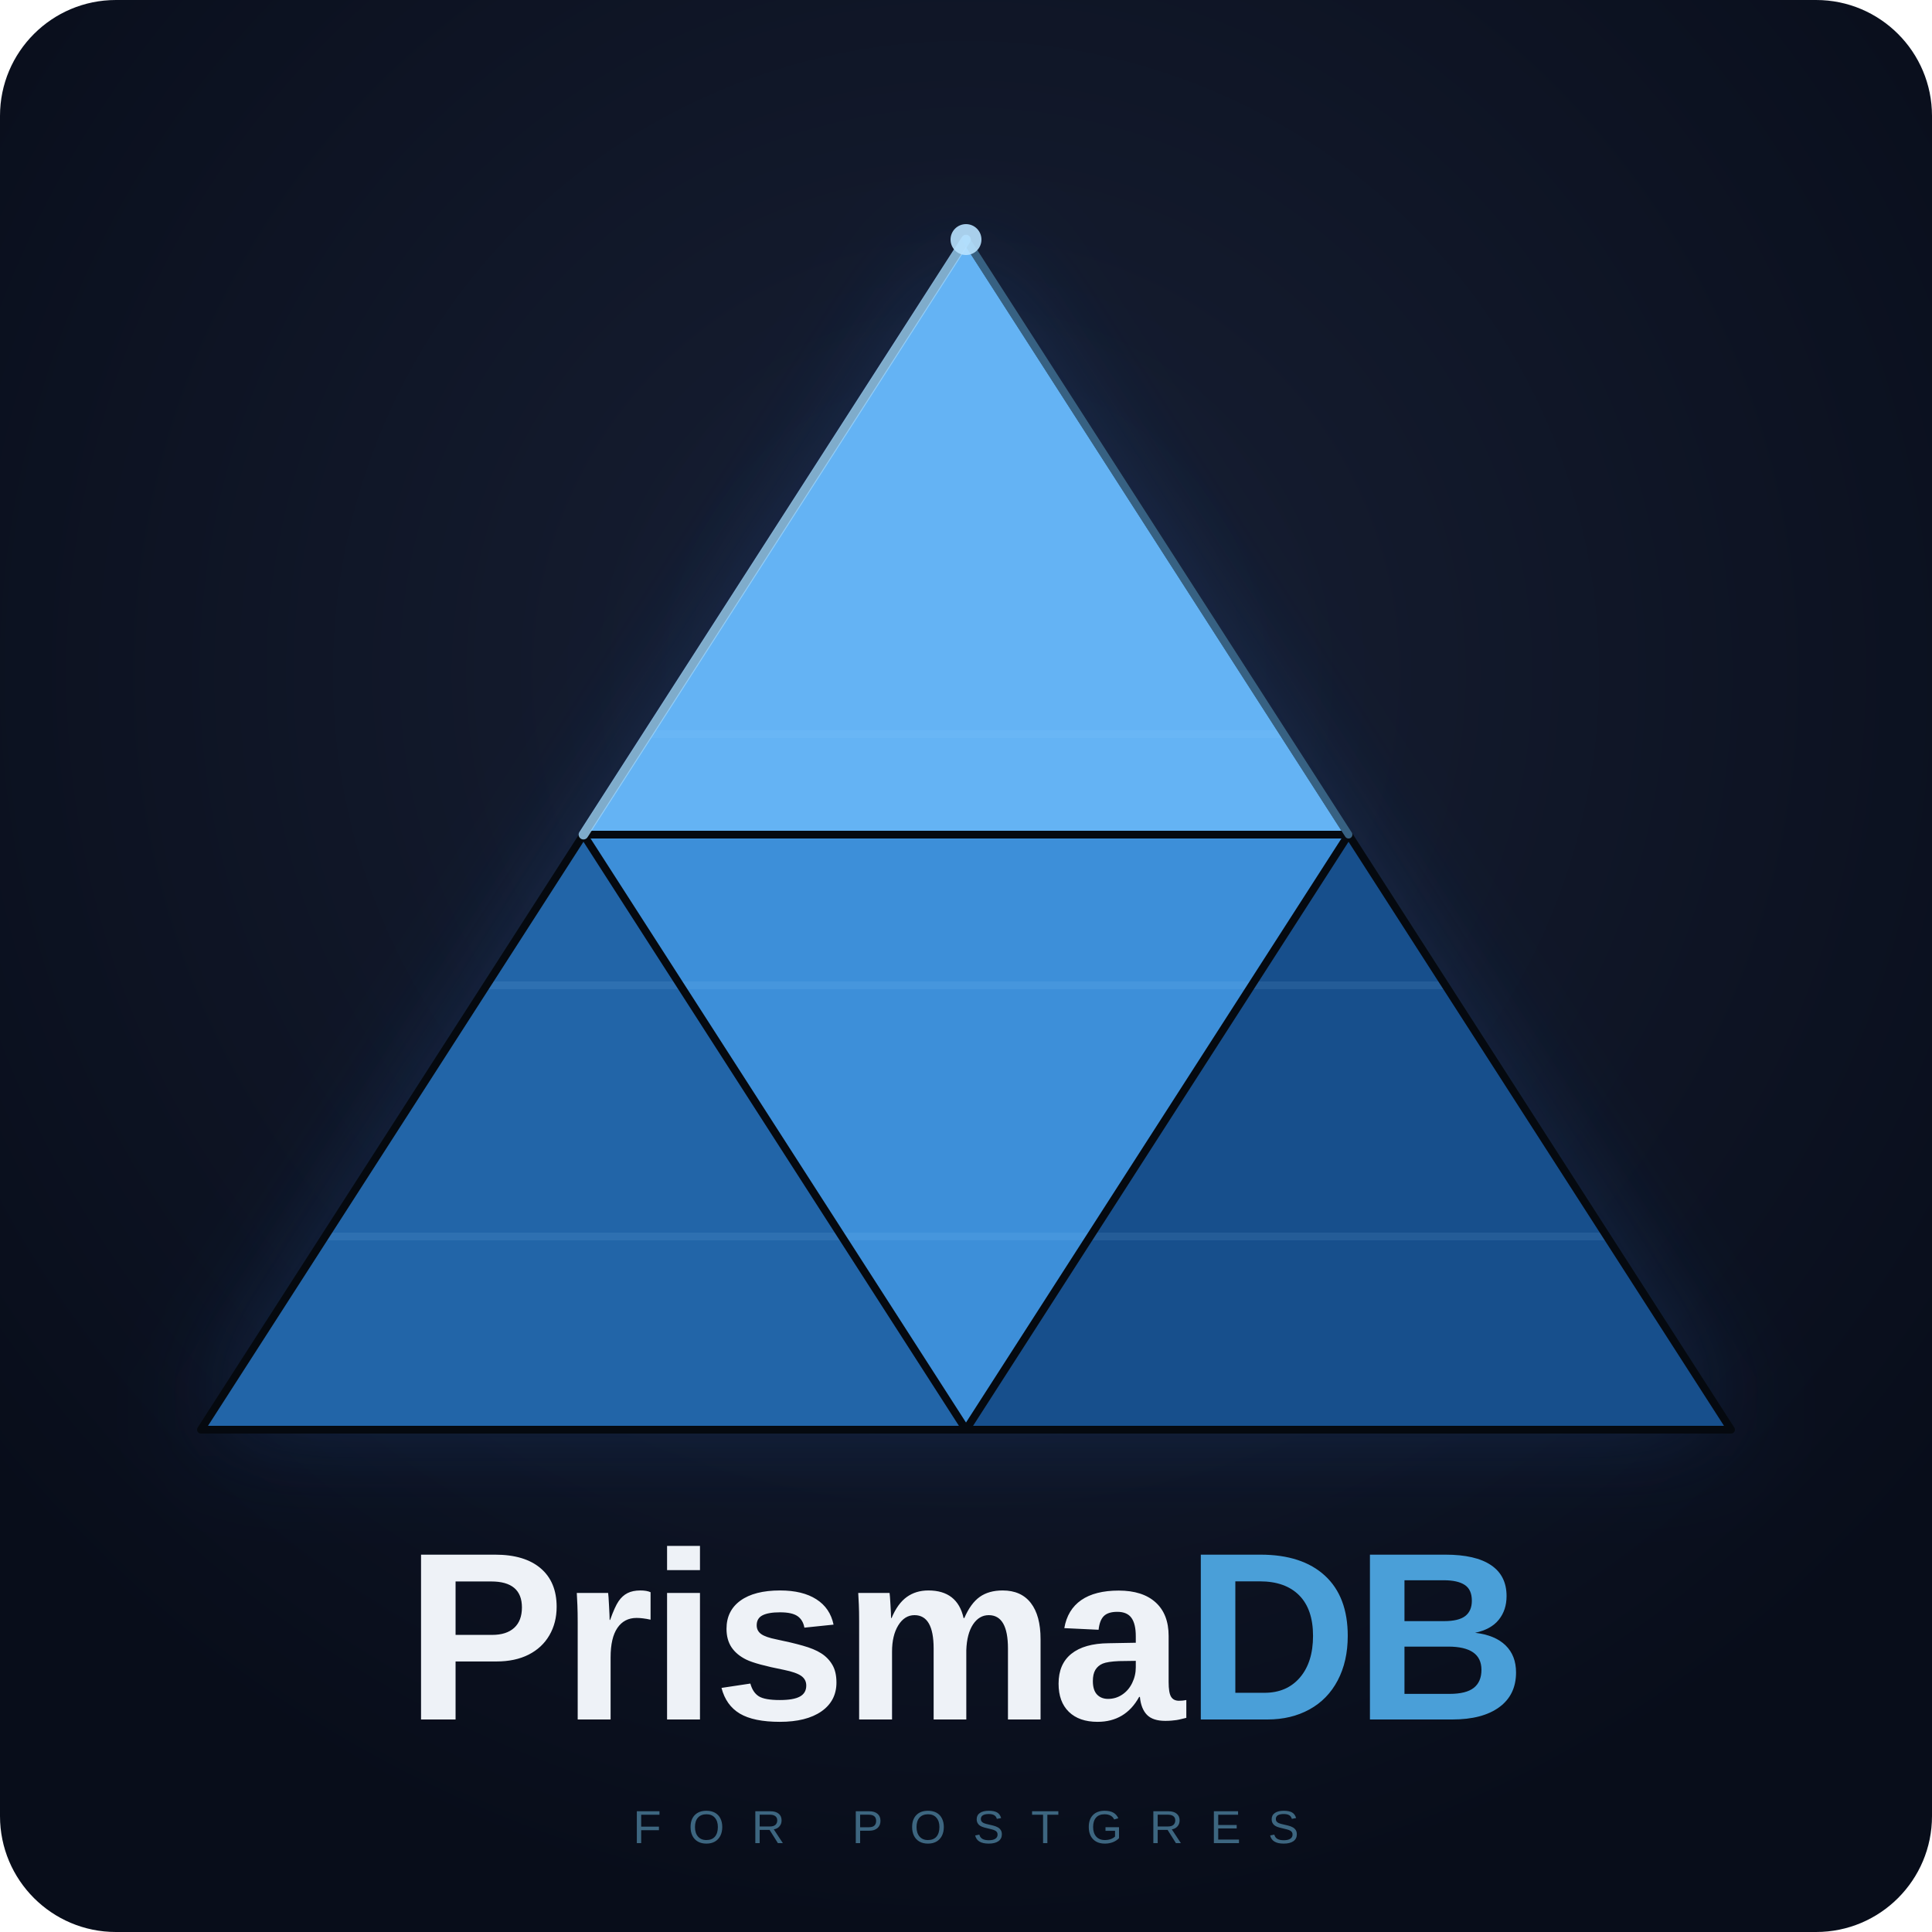
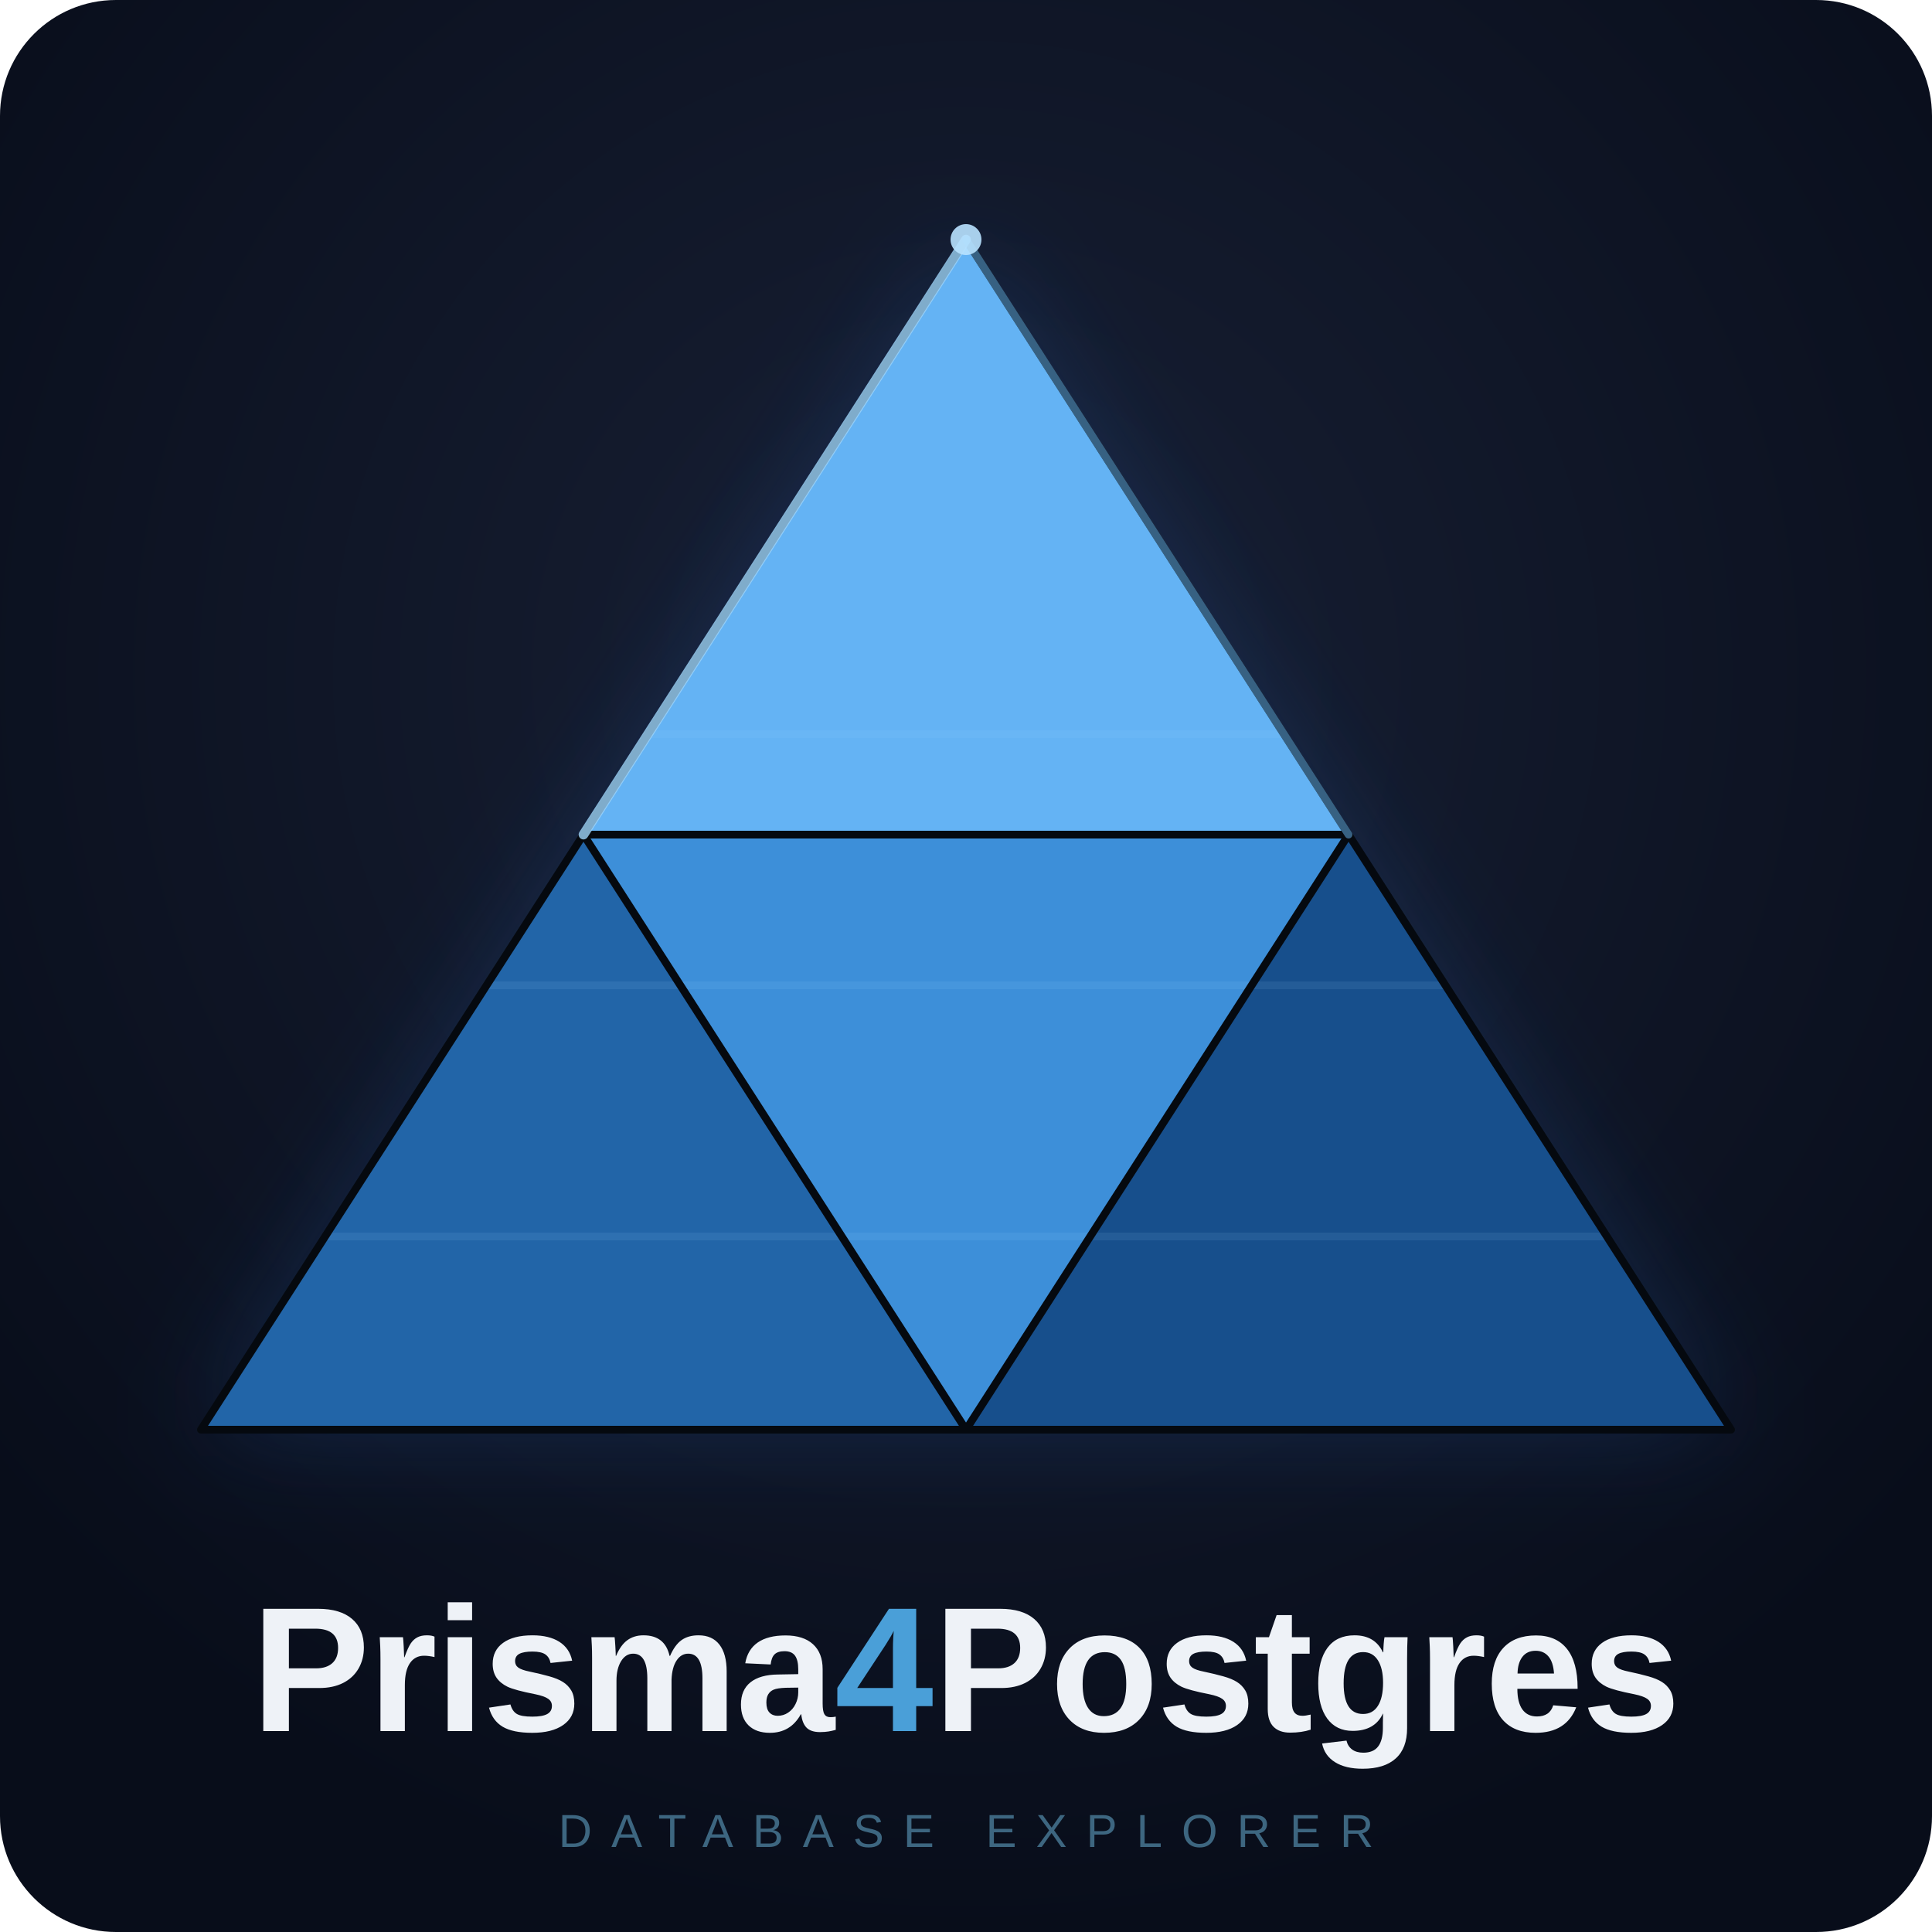
<svg xmlns="http://www.w3.org/2000/svg" viewBox="0 0 500 500" width="500" height="500">
  <defs>
    <radialGradient id="bg" cx="50%" cy="35%" r="65%">
      <stop offset="0%" stop-color="#182035" />
      <stop offset="100%" stop-color="#080d1a" />
    </radialGradient>
    <filter id="glow" x="-30%" y="-30%" width="160%" height="160%">
      <feGaussianBlur stdDeviation="14" result="b" />
      <feMerge>
        <feMergeNode in="b" />
        <feMergeNode in="SourceGraphic" />
      </feMerge>
    </filter>
    <clipPath id="prismClip">
      <polygon points="250,62 52,370 448,370" />
    </clipPath>
  </defs>
  <rect width="500" height="500" fill="url(#bg)" rx="30" />
  <polygon points="250,62 52,370 448,370" fill="#2255a0" opacity="0.30" filter="url(#glow)" />
  <polygon points="250,62 151,216 349,216" fill="#64b3f4" />
  <polygon points="151,216 250,370 349,216" fill="#3d8fd9" />
  <polygon points="52,370 151,216 250,370" fill="#2265a8" />
  <polygon points="448,370 349,216 250,370" fill="#174f8c" />
  <g clip-path="url(#prismClip)" opacity="0.10">
    <line x1="0" y1="190" x2="500" y2="190" stroke="#9dd4fa" stroke-width="2" />
    <line x1="0" y1="255" x2="500" y2="255" stroke="#9dd4fa" stroke-width="2" />
    <line x1="0" y1="320" x2="500" y2="320" stroke="#9dd4fa" stroke-width="2" />
  </g>
  <g fill="none" stroke="#05090f" stroke-width="2" stroke-linejoin="round">
    <polygon points="250,62 52,370 448,370" />
    <line x1="151" y1="216" x2="349" y2="216" />
    <line x1="151" y1="216" x2="250" y2="370" />
    <line x1="349" y1="216" x2="250" y2="370" />
  </g>
  <line x1="250" y1="62" x2="151" y2="216" stroke="#9dd4fa" stroke-width="2.5" stroke-linecap="round" opacity="0.80" />
  <line x1="250" y1="62" x2="349" y2="216" stroke="#6ab9f5" stroke-width="2.0" stroke-linecap="round" opacity="0.50" />
  <circle cx="250" cy="62" r="4" fill="#b8e2ff" opacity="0.90" />
-   <text x="250" y="445" font-family="'Segoe UI','Helvetica Neue',Arial,sans-serif" font-size="62" font-weight="800" fill="#eef2f7" text-anchor="middle" letter-spacing="-1">Prisma<tspan fill="#4a9fd8">DB</tspan>
-   </text>
-   <text x="250" y="477" font-family="'Segoe UI','Helvetica Neue',Arial,sans-serif" font-size="12" font-weight="500" fill="#3d6680" text-anchor="middle" letter-spacing="7">FOR POSTGRES</text>
+   <text x="250" y="448" font-family="'Segoe UI','Helvetica Neue',Arial,sans-serif" font-size="46" font-weight="800" fill="#eef2f7" text-anchor="middle" letter-spacing="-0.5">Prisma<tspan fill="#4a9fd8">4</tspan>Postgres</text>
+   <text x="250" y="478" font-family="'Segoe UI','Helvetica Neue',Arial,sans-serif" font-size="12" font-weight="500" fill="#3d6680" text-anchor="middle" letter-spacing="5">DATABASE EXPLORER</text>
</svg>
